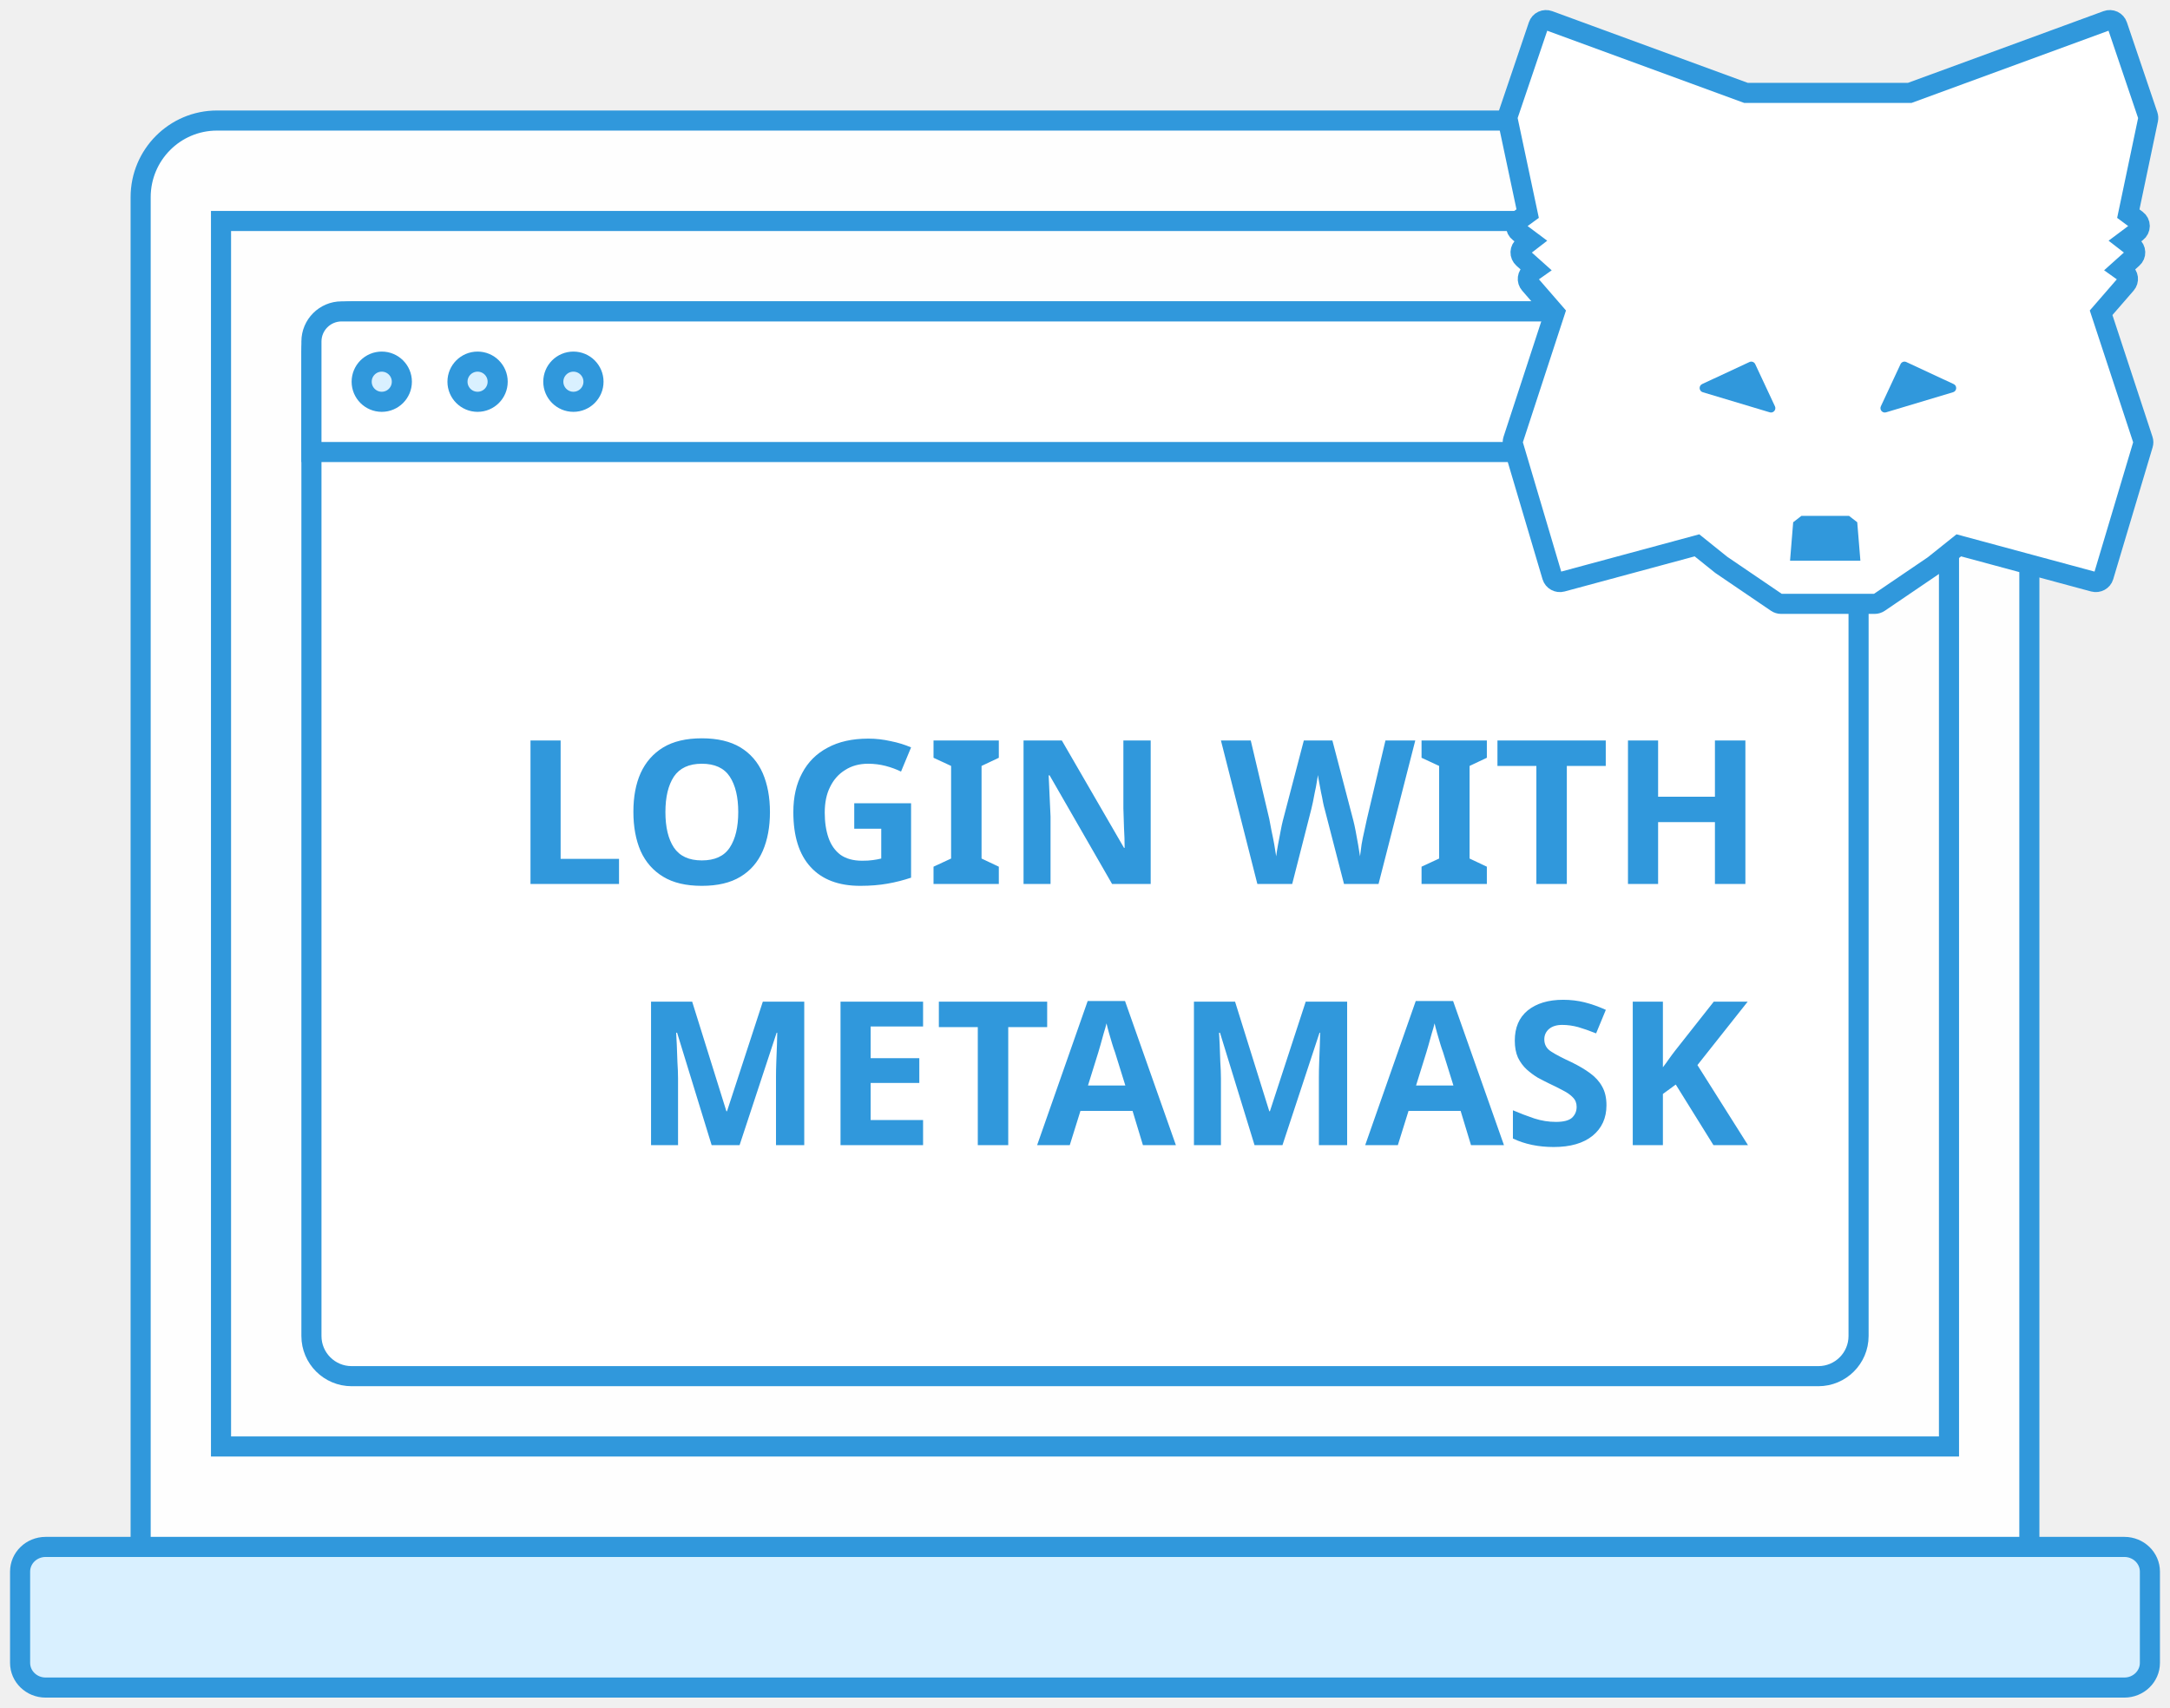
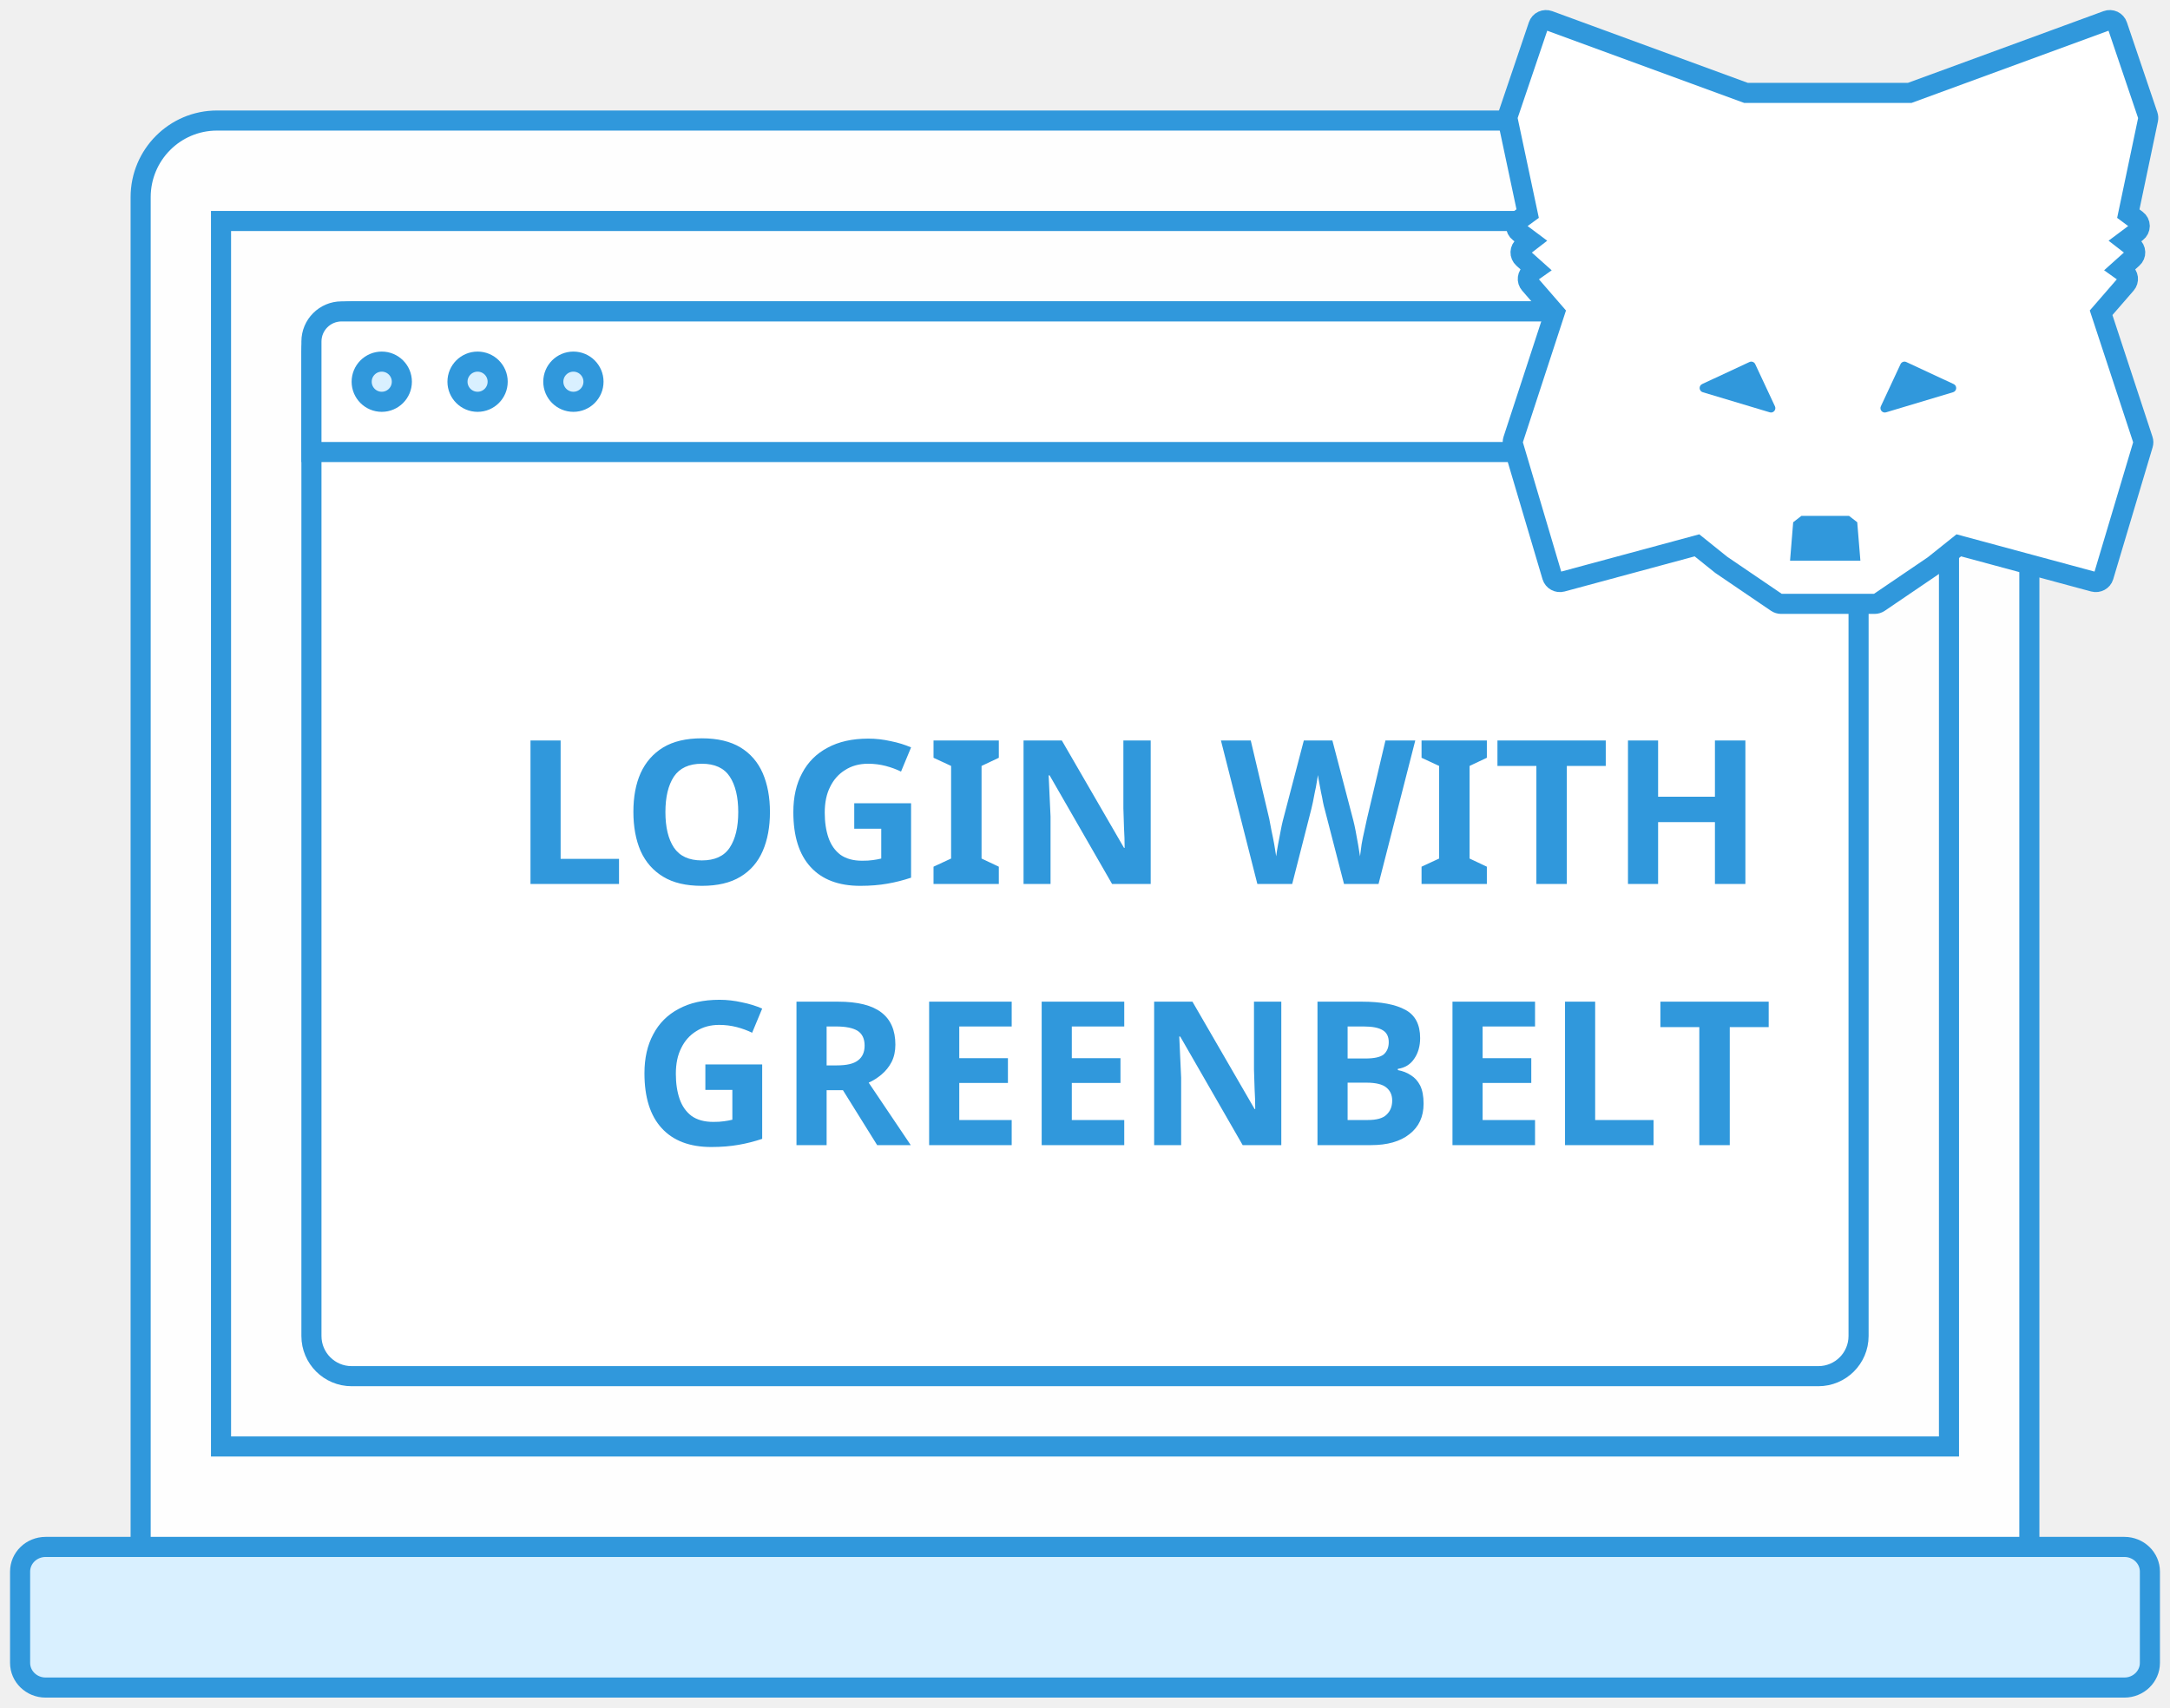
<svg xmlns="http://www.w3.org/2000/svg" width="108px" height="85px" viewBox="0 0 108 85" version="1.1">
  <defs />
  <g id="Import-account" stroke="none" stroke-width="1" fill="none" fill-rule="evenodd">
    <g id="hardware-connect" transform="translate(-457, -1057)">
      <g id="Group-11" transform="translate(356, 929)">
        <g id="use-dapps" transform="translate(102, 129)">
          <g id="Group-3">
            <path d="M96.202,83 L9.798,83 C7.701,83 6,81.292 6,79.185 L6,8.815 C6,6.708 7.701,5 9.798,5 L96.202,5 C98.3,5 100,6.708 100,8.815 L100,79.185 C100,81.292 98.3,83 96.202,83" id="Fill-12" fill="#FEFEFE" />
            <path d="M96.202,83 L9.798,83 C7.701,83 6,81.292 6,79.185 L6,8.815 C6,6.708 7.701,5 9.798,5 L96.202,5 C98.3,5 100,6.708 100,8.815 L100,79.185 C100,81.292 98.3,83 96.202,83 Z" id="Stroke-13" stroke="#3098DC" />
            <path d="M104.73,83 L1.27,83 C0.568,83 0,82.45 0,81.771 L0,77.229 C0,76.55 0.568,76 1.27,76 L104.73,76 C105.431,76 106,76.55 106,77.229 L106,81.771 C106,82.45 105.431,83 104.73,83" id="Fill-14" fill="#D9F0FF" />
            <path d="M104.73,83 L1.27,83 C0.568,83 0,82.45 0,81.771 L0,77.229 C0,76.55 0.568,76 1.27,76 L104.73,76 C105.431,76 106,76.55 106,77.229 L106,81.771 C106,82.45 105.431,83 104.73,83 Z" id="Stroke-15" stroke="#3098DC" />
            <polygon id="Fill-16" fill="#FEFEFE" points="10 71 96 71 96 10 10 10" />
            <polygon id="Stroke-17" stroke="#3098DC" points="10 71 96 71 96 10 10 10" />
            <rect id="Rectangle-2" stroke="#3098DC" fill="#FFFFFF" x="14.5" y="14.5" width="77" height="53" rx="2" />
            <path d="M14.5,21.5 L91.5,21.5 L91.5,16 C91.5,15.172 90.828,14.5 90,14.5 L16,14.5 C15.172,14.5 14.5,15.172 14.5,16 L14.5,21.5 Z" id="Rectangle-3" stroke="#3098DC" fill="#FFFFFF" />
            <g id="Group-6" transform="translate(17, 17)" fill="#D9F0FF" stroke="#3098DC">
              <circle id="Oval-2" cx="1" cy="1" r="1" />
              <circle id="Oval-2" cx="5.769" cy="1" r="1" />
              <circle id="Oval-2" cx="10.538" cy="1" r="1" />
            </g>
-             <g id="metamask-outline" transform="translate(73, 0)">
+             <g id="greenbelt-outline" transform="translate(73, 0)">
              <g id="Group-6">
                <path d="M19.299,29.058 L14.647,29.058 C14.566,29.058 14.487,29.034 14.42,28.988 L11.668,27.117 L10.457,26.145 L3.74,27.959 C3.531,28.015 3.312,27.895 3.251,27.691 L1.303,21.123 C1.281,21.048 1.282,20.969 1.306,20.895 L3.375,14.568 L2.133,13.137 C2.061,13.054 2.027,12.945 2.041,12.837 C2.054,12.729 2.113,12.63 2.204,12.566 L2.426,12.409 L1.806,11.854 C1.719,11.775 1.672,11.665 1.676,11.551 C1.68,11.435 1.736,11.329 1.828,11.258 L2.178,10.988 L1.608,10.562 C1.509,10.488 1.45,10.37 1.451,10.249 C1.453,10.126 1.512,10.01 1.613,9.937 L2.031,9.632 L1.037,4.947 C1.022,4.88 1.027,4.809 1.05,4.742 L2.566,0.268 C2.6,0.167 2.675,0.083 2.772,0.038 C2.869,-0.007 2.982,-0.012 3.083,0.025 L12.898,3.624 L21.047,3.624 L30.863,0.025 C30.963,-0.013 31.076,-0.007 31.174,0.038 C31.272,0.084 31.346,0.167 31.38,0.268 L32.896,4.744 C32.918,4.808 32.923,4.878 32.909,4.946 L31.925,9.634 L32.337,9.939 C32.437,10.013 32.494,10.126 32.495,10.249 C32.495,10.37 32.437,10.487 32.339,10.561 L31.769,10.988 L32.118,11.258 C32.21,11.329 32.265,11.436 32.269,11.551 C32.274,11.666 32.227,11.776 32.14,11.853 L31.52,12.409 L31.742,12.567 C31.832,12.63 31.891,12.729 31.905,12.837 C31.918,12.945 31.884,13.055 31.812,13.138 L30.571,14.568 L32.652,20.893 C32.677,20.967 32.678,21.046 32.656,21.122 L30.694,27.692 C30.634,27.895 30.414,28.014 30.206,27.959 L23.488,26.145 L22.241,27.143 L19.525,28.988 C19.458,29.034 19.38,29.058 19.299,29.058 Z" id="Stroke-19" stroke="#3098DC" fill="#FFFFFF" />
                <polygon id="Fill-20" fill="#3098DC" points="18.024 24.677 15.657 24.677 15.246 24.995 15.09 26.909 18.591 26.909 18.434 24.995" />
                <path d="M20.589,17.125 L19.61,19.224 C19.531,19.394 19.689,19.578 19.868,19.524 L23.205,18.523 C23.395,18.466 23.414,18.201 23.233,18.118 L20.875,17.02 C20.767,16.97 20.64,17.017 20.589,17.125" id="Fill-21" fill="#3098DC" />
                <path d="M13.07,17.02 L10.715,18.117 C10.535,18.201 10.554,18.465 10.744,18.523 L14.081,19.524 C14.26,19.578 14.417,19.393 14.338,19.223 L13.356,17.124 C13.305,17.017 13.178,16.97 13.07,17.02" id="Fill-22" fill="#3098DC" />
              </g>
            </g>
          </g>
-           <text id="LOGIN-WITH-METAMASK" font-family="RobotoMono-Bold, Roboto Mono" font-size="10" font-weight="bold" fill="#3098DC">
+           <text id="LOGIN-WITH-GREENBELT" font-family="RobotoMono-Bold, Roboto Mono" font-size="10" font-weight="bold" fill="#3098DC">
            <tspan x="24.495" y="43">LOGIN WITH </tspan>
-             <tspan x="30.496" y="56">METAMASK</tspan>
+             <tspan x="30.496" y="56">GREENBELT</tspan>
          </text>
        </g>
      </g>
    </g>
  </g>
</svg>
